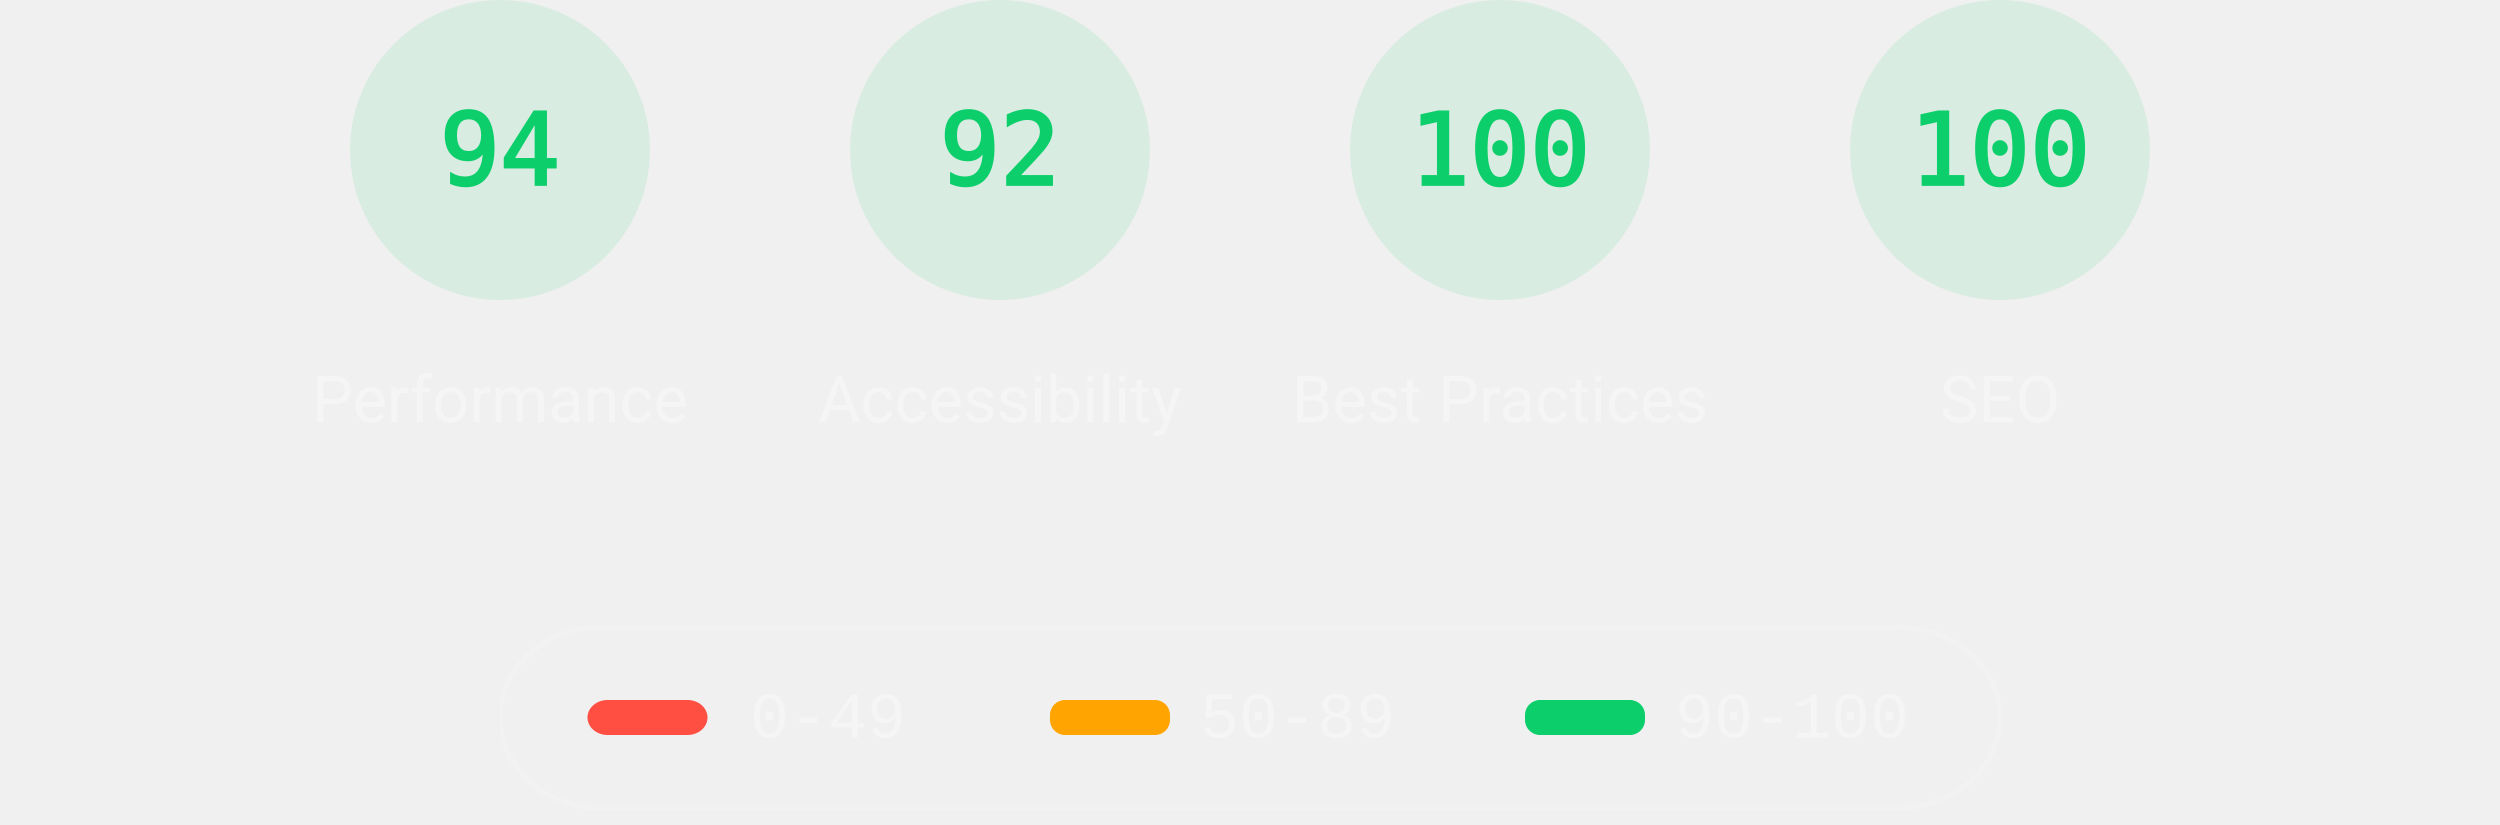
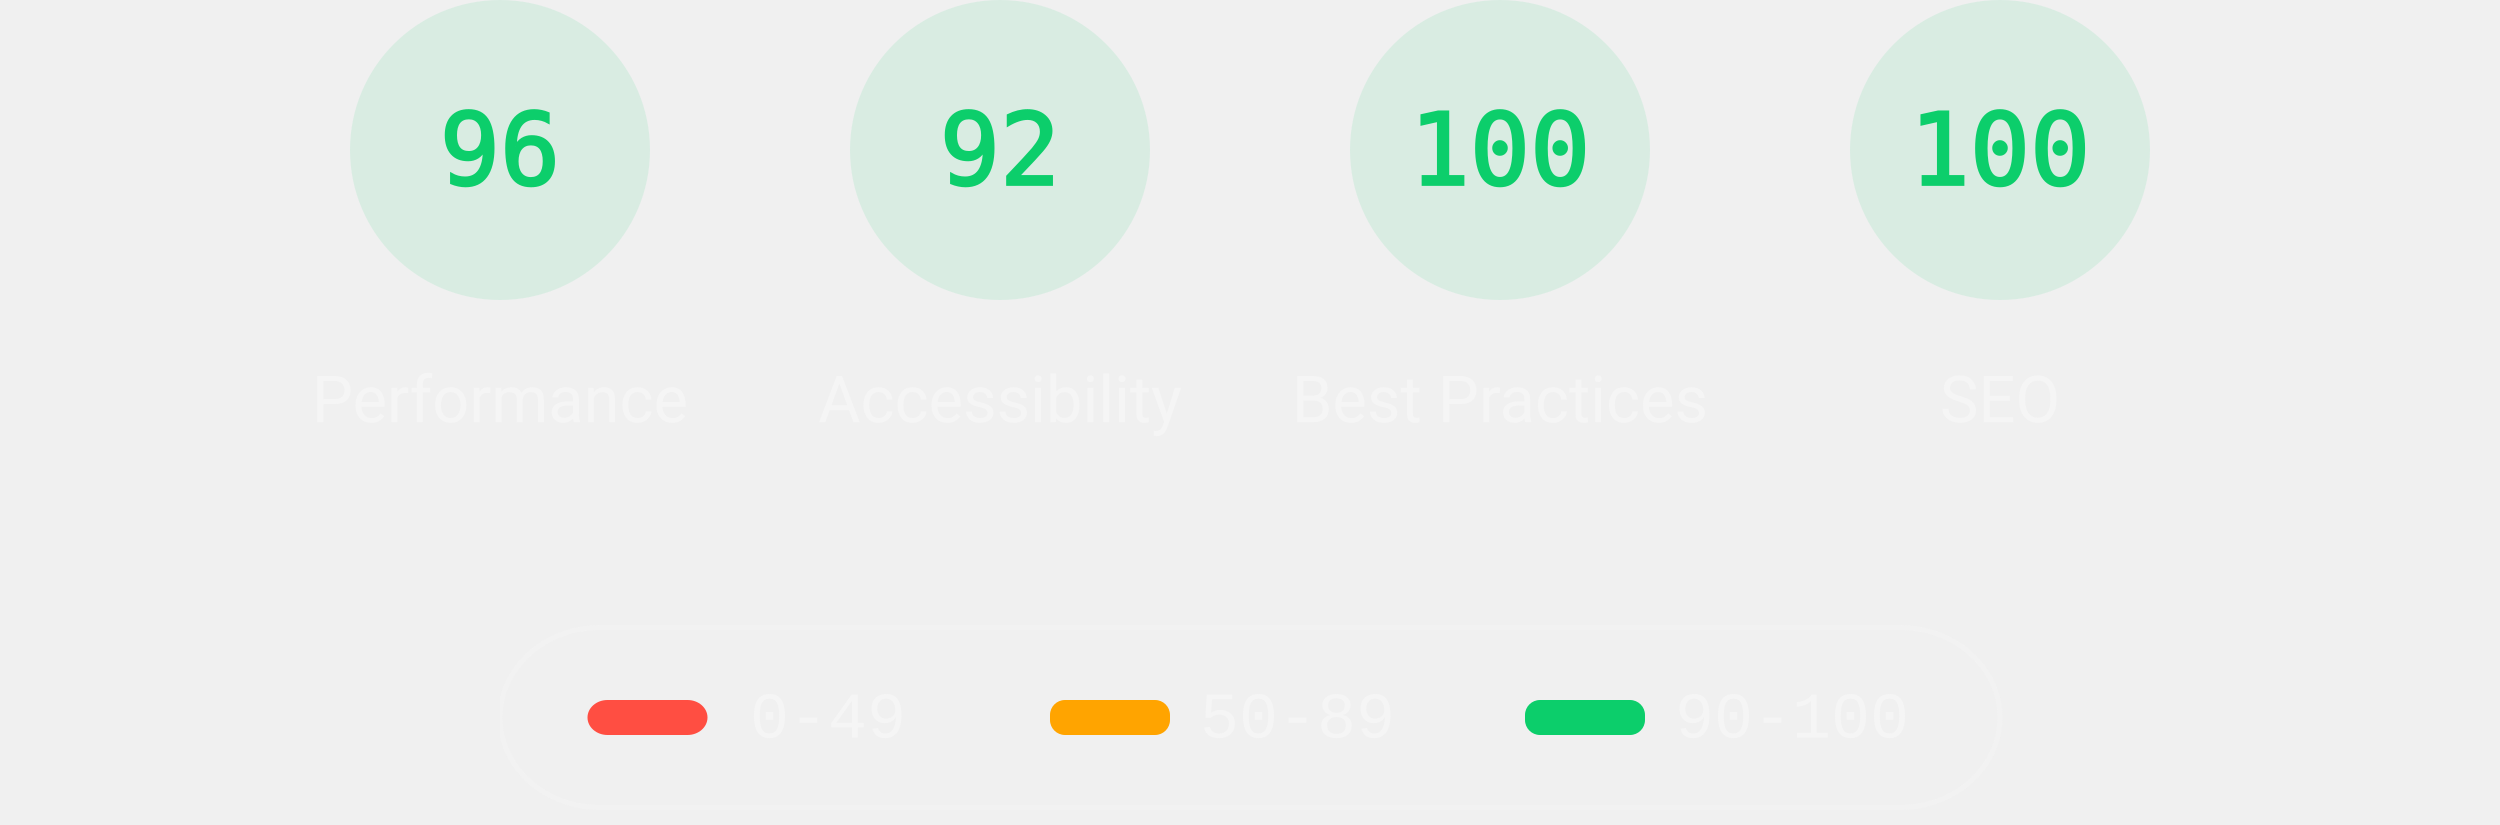
<svg xmlns="http://www.w3.org/2000/svg" class="theme--dark" fill="none" width="1000" height="330">
  <style>
			.gauge-base {
				opacity: 0.1
			}

			.gauge-arc {
				fill: none;
				animation-delay: 250ms;
				stroke-linecap: round;
				transform: rotate(-90deg);
				transform-origin: 100px 60px;
				animation: load-gauge 1s ease forwards
			}

			.guage-text {
				font-size: 40px;
				font-family: monospace;
				text-align: center
			}

			.guage-red {
				color: #ff4e42;
				fill: #ff4e42;
				stroke: #ff4e42
			}
			.guage-orange {
				color: #ffa400;
				fill: #ffa400;
				stroke: #ffa400
			}
			.guage-green {
				color: #0cce6b;
				fill: #0cce6b;
				stroke: #0cce6b
			}
			.theme--agnostic .guage-undefined {
				color: #5c5c5c;
				fill: #5c5c5c;
				stroke: #5c5c5c
			}
			.theme--light .guage-undefined {
				color: #1e1e1e;
				fill: #1e1e1e;
				stroke: #1e1e1e
			}
			.theme--dark .guage-undefined {
				color: #f5f5f5;
				fill: #f5f5f5;
				stroke: #f5f5f5
			}

			.guage-title {
				stroke: none;
				font-size: 26px;
				line-height: 26px;
				font-family: Roboto, Halvetica, Arial, sans-serif
			}
			.metric.guage-title {
				font-family: 'Courier New', Courier, monospace
			}
			.theme--agnostic .guage-title {
				color: #737373;
				fill: #737373
			}
			.theme--light .guage-title {
				color: #212121;
				fill: #212121
			}
			.theme--dark .guage-title {
				color: #f5f5f5;
				fill: #f5f5f5
			}

			@keyframes load-gauge {
				from {
					stroke-dasharray: 0 352.858
				}
			}
			.lh-gauge--pwa__disc {
				fill: #e0e0e0
			}
			.lh-gauge--pwa__logo {
				position: relative;
				fill: #b0b0b0
			}
			.lh-gauge--pwa__invisible {
				display: none
			}
			.lh-gauge--pwa__visible {
				display: inline
			}
			.guage-invisible {
				display: none
			}
			.lh-gauge--pwa__logo--primary-color {
				fill: #304ffe
			}
			.theme--agnostic .lh-gauge--pwa__logo--secondary-color {
				fill: #787878
			}
			.theme--light .lh-gauge--pwa__logo--secondary-color {
				fill: #3d3d3d
			}
			.theme--dark .lh-gauge--pwa__logo--secondary-color {
				fill: #d8b6b6
			}
			.theme--light #svg_2 {
				stroke: #00000022
			}
			.theme--agnostic #svg_2 {
				stroke: #616161
			}
			.theme--light #svg_2 {
				stroke: #00000022
			}
			.theme--dark #svg_2 {
				stroke: #f5f5f566
			}
		</style>
  <svg class="guage-div guage-perf guage-green" viewBox="0 0 200 200" width="200" height="200" x="100" y="0">
    <circle class="gauge-base" r="56" cx="100" cy="60" stroke-width="8" />
-     <circle class="gauge-arc guage-arc-1" r="56" cx="100" cy="60" stroke-width="8" style="stroke-dasharray: 330.747, 351.858;" />
-     <text class="guage-text" x="100px" y="60px" alignment-baseline="central" dominant-baseline="central" text-anchor="middle">94</text>
+     <circle class="gauge-arc guage-arc-1" r="56" cx="100" cy="60" stroke-width="8" style="stroke-dasharray: 337.784, 351.858;" />
+     <text class="guage-text" x="100px" y="60px" alignment-baseline="central" dominant-baseline="central" text-anchor="middle">96</text>
    <text class="guage-title" x="100px" y="160px" alignment-baseline="central" dominant-baseline="central" text-anchor="middle">Performance</text>
  </svg>
  <svg class="guage-div guage-acc guage-green" viewBox="0 0 200 200" width="200" height="200" x="300" y="0">
    <circle class="gauge-base" r="56" cx="100" cy="60" stroke-width="8" />
    <circle class="gauge-arc guage-arc-2" r="56" cx="100" cy="60" stroke-width="8" style="stroke-dasharray: 323.709, 351.858;" />
    <text class="guage-text" x="100px" y="60px" alignment-baseline="central" dominant-baseline="central" text-anchor="middle">92</text>
    <text class="guage-title" x="100px" y="160px" alignment-baseline="central" dominant-baseline="central" text-anchor="middle">Accessibility</text>
  </svg>
  <svg class="guage-div guage-best guage-green" viewBox="0 0 200 200" width="200" height="200" x="500" y="0">
    <circle class="gauge-base" r="56" cx="100" cy="60" stroke-width="8" />
    <circle class="gauge-arc guage-arc-3" r="56" cx="100" cy="60" stroke-width="8" style="stroke-dasharray: 351.858, 351.858;" />
    <text class="guage-text" x="100px" y="60px" alignment-baseline="central" dominant-baseline="central" text-anchor="middle">100</text>
    <text class="guage-title" x="100px" y="160px" alignment-baseline="central" dominant-baseline="central" text-anchor="middle">Best Practices</text>
  </svg>
  <svg class="guage-div guage-seo guage-green" viewBox="0 0 200 200" width="200" height="200" x="700" y="0">
    <circle class="gauge-base" r="56" cx="100" cy="60" stroke-width="8" />
    <circle class="gauge-arc guage-arc-4" r="56" cx="100" cy="60" stroke-width="8" style="stroke-dasharray: 351.858, 351.858;" />
    <text class="guage-text" x="100px" y="60px" alignment-baseline="central" dominant-baseline="central" text-anchor="middle">100</text>
    <text class="guage-title" x="100px" y="160px" alignment-baseline="central" dominant-baseline="central" text-anchor="middle">SEO</text>
  </svg>
  <svg class="guage-div guage-pwa guage-invisible" viewBox="0 0 200 200" width="200" height="200" x="900" y="0">
    <svg viewBox="0 0 60 60" width="112" height="112" x="44" y="4">
      <defs>
        <linearGradient id="lh-gauge--pwa__check-circle__gradient-0" x1="50%" y1="0%" x2="50%" y2="100%">
          <stop stop-color="#00C852" offset="0%" />
          <stop stop-color="#009688" offset="100%" />
        </linearGradient>
        <linearGradient id="lh-gauge--pwa__installable__shadow-gradient-0" x1="76.056%" x2="24.111%" y1="82.995%" y2="24.735%">
          <stop stop-color="#A5D6A7" offset="0%" />
          <stop stop-color="#80CBC4" offset="100%" />
        </linearGradient>
        <linearGradient id="lh-gauge--pwa__fast-reliable__shadow-gradient-0" x1="76.056%" y1="82.995%" x2="25.678%" y2="26.493%">
          <stop stop-color="#64B5F6" offset="0%" />
          <stop stop-color="#2979FF" offset="100%" />
        </linearGradient>
        <g id="lh-gauge--pwa__fast-reliable-badge-0">
          <circle fill="#FFFFFF" cx="10" cy="10" r="10" />
          <path fill="#304FFE" d="M10 3.58l5.25 2.34v3.5c0 3.23-2.24 6.26-5.25 7-3.01-.74-5.25-3.77-5.25-7v-3.5L10 3.58zm-.47 10.74l2.76-4.83.03-.07c.04-.08 0-.24-.22-.24h-1.64l.47-3.26h-.47l-2.7 4.77c-.02.01.05-.1-.04.05-.09.16-.1.31.18.31h1.63l-.47 3.27h.47z" />
        </g>
        <g id="lh-gauge--pwa__installable-badge-0">
          <circle fill="#FFFFFF" cx="10" cy="10" r="10" />
          <path fill="#009688" d="M10 4.167A5.835 5.835 0 0 0 4.167 10 5.835 5.835 0 0 0 10 15.833 5.835 5.835 0 0 0 15.833 10 5.835 5.835 0 0 0 10 4.167zm2.917 6.416h-2.334v2.334H9.417v-2.334H7.083V9.417h2.334V7.083h1.166v2.334h2.334v1.166z" />
        </g>
      </defs>
      <g stroke="none" fill-rule="nonzero">
        <circle class="lh-gauge--pwa__disc" cx="30" cy="30" r="30" />
        <g class="lh-gauge--pwa__logo">
          <path d="M35.66 19.39l.7-1.75h2L37.4 15 38.6 12l3.4 9h-2.51l-.58-1.61z" />
          <path d="M33.52 21l3.65-9h-2.42l-2.5 5.82L30.5 12h-1.86l-1.9 5.82-1.35-2.65-1.21 3.72L25.4 21h2.38l1.72-5.2 1.64 5.2z" />
          <path fill-rule="nonzero" d="M20.3 17.91h1.48c.45 0 .85-.05 1.2-.15l.39-1.18 1.07-3.3a2.64 2.64 0 0 0-.28-.37c-.55-.6-1.36-.91-2.42-.91H18v9h2.3V17.9zm1.96-3.84c.22.22.33.5.33.87 0 .36-.1.65-.29.87-.2.23-.59.35-1.15.35h-.86v-2.41h.87c.52 0 .89.1 1.1.32z" />
        </g>
        <rect class="lh-gauge--pwa__component lh-gauge--pwa__na-line lh-gauge--pwa__invisible" fill="#FFFFFF" x="20" y="32" width="20" height="4" rx="2" />
        <g class="lh-gauge--pwa__component lh-gauge--pwa__fast-reliable-badge lh-gauge--pwa__invisible" transform="translate(20, 29)">
          <path fill="url(#lh-gauge--pwa__fast-reliable__shadow-gradient-0)" d="M33.63 19.49A30 30 0 0 1 16.2 30.36L3 17.14 17.14 3l16.49 16.49z" />
          <use href="#lh-gauge--pwa__fast-reliable-badge-0" />
        </g>
        <g class="lh-gauge--pwa__component lh-gauge--pwa__installable-badge lh-gauge--pwa__invisible" transform="translate(20, 29)">
          <path fill="url(#lh-gauge--pwa__installable__shadow-gradient-0)" d="M33.629 19.487c-4.272 5.453-10.391 9.39-17.415 10.869L3 17.142 17.142 3 33.63 19.487z" />
          <use href="#lh-gauge--pwa__installable-badge-0" />
        </g>
        <g class="lh-gauge--pwa__component lh-gauge--pwa__fast-reliable-installable-badges lh-gauge--pwa__invisible">
          <g transform="translate(8, 29)">
            <path fill="url(#lh-gauge--pwa__fast-reliable__shadow-gradient-0)" d="M16.321 30.463L3 17.143 17.142 3l22.365 22.365A29.864 29.864 0 0 1 22 31c-1.942 0-3.84-.184-5.679-.537z" />
            <use href="#lh-gauge--pwa__fast-reliable-badge-0" />
          </g>
          <g transform="translate(32, 29)">
            <path fill="url(#lh-gauge--pwa__installable__shadow-gradient-0)" d="M25.982 11.84a30.107 30.107 0 0 1-13.08 15.203L3 17.143 17.142 3l8.84 8.84z" />
            <use href="#lh-gauge--pwa__installable-badge-0" />
          </g>
        </g>
        <g class="lh-gauge--pwa__component lh-gauge--pwa__check-circle lh-gauge--pwa__invisible" transform="translate(18, 28)">
          <circle fill="#FFFFFF" cx="12" cy="12" r="12" />
          <path fill="url(#lh-gauge--pwa__check-circle__gradient-0)" d="M12 2a10 10 0 1 0 0 20 10 10 0 0 0 0-20zm-2 15l-5-5 1.41-1.41L10 14.17l7.59-7.59L19 8l-9 9z" />
        </g>
      </g>
    </svg>
    <text class="guage-title" y="160px" alignment-baseline="central" dominant-baseline="central" text-anchor="middle">
      <tspan x="100px" dy="-6px">Progressive</tspan>
      <tspan x="100px" dy="30px">Web App</tspan>
    </text>
  </svg>
  <svg width="604" height="76" x="200" y="250">
    <g>
      <rect fill="none" id="canvas_background" height="80" width="604" y="-1" x="-1" />
      <g display="none" overflow="visible" y="0" x="0" height="100%" width="100%" id="canvasGrid">
        <rect fill="url(#gridpattern)" stroke-width="0" y="0" x="0" height="100%" width="100%" />
      </g>
    </g>
    <g>
      <rect fill-opacity="0" stroke-width="2" rx="40" id="svg_2" height="72" width="600" y="1" x="0" fill="#000000" />
      <rect stroke="#000" rx="8" id="svg_3" height="14" width="48" y="30" x="35" stroke-opacity="null" stroke-width="0" fill="#ff4e42" />
      <rect stroke="#000" rx="6" id="svg_4" height="14" width="48" y="30" x="220" stroke-opacity="null" stroke-width="0" fill="#ffa400" />
      <rect stroke="#000" rx="6" id="svg_5" height="14" width="48" y="30" x="410" stroke-opacity="null" stroke-width="0" fill="#0cce6b" />
      <text class="metric guage-title" xml:space="preserve" text-anchor="start" font-size="26" id="svg_6" y="45" x="100" stroke-opacity="null" stroke-width="0" stroke="#000">0-49</text>
      <text class="metric guage-title" xml:space="preserve" text-anchor="start" font-size="26" id="svg_7" y="45" x="280" stroke-opacity="null" stroke-width="0" stroke="#000">50-89</text>
      <text class="metric guage-title" xml:space="preserve" text-anchor="start" font-size="26" id="svg_8" y="45" x="470" stroke-opacity="null" stroke-width="0" stroke="#000">90-100</text>
    </g>
  </svg>
</svg>
